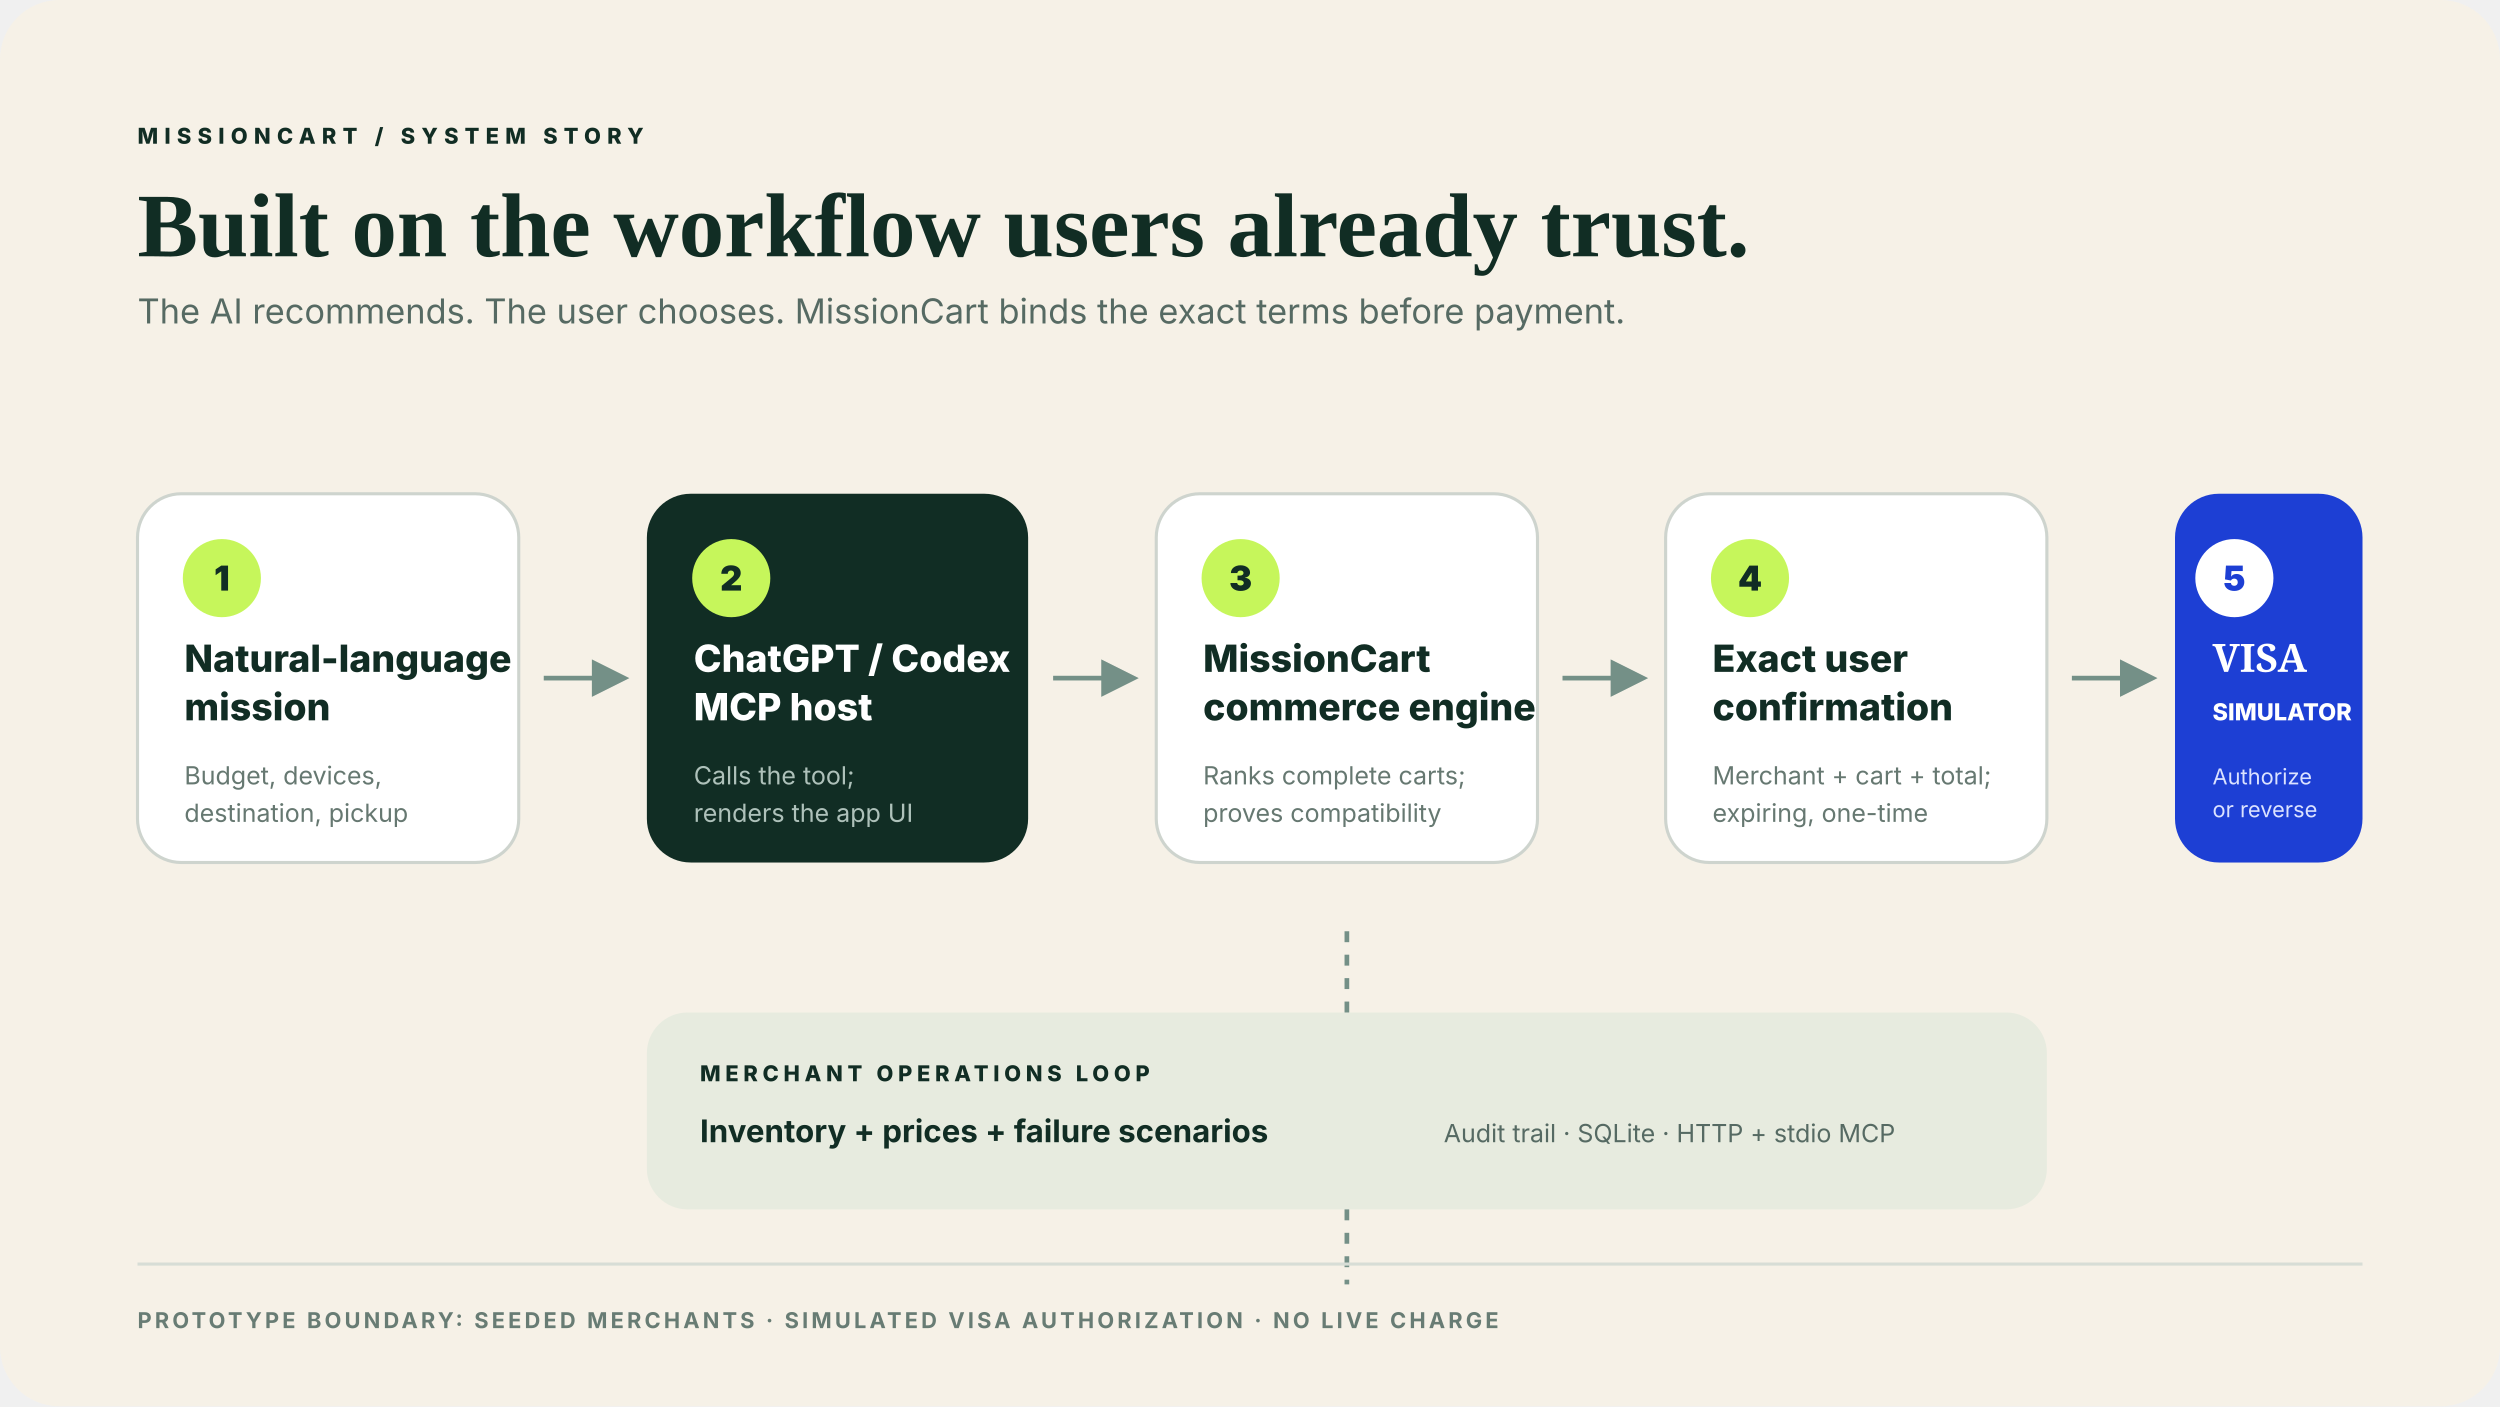
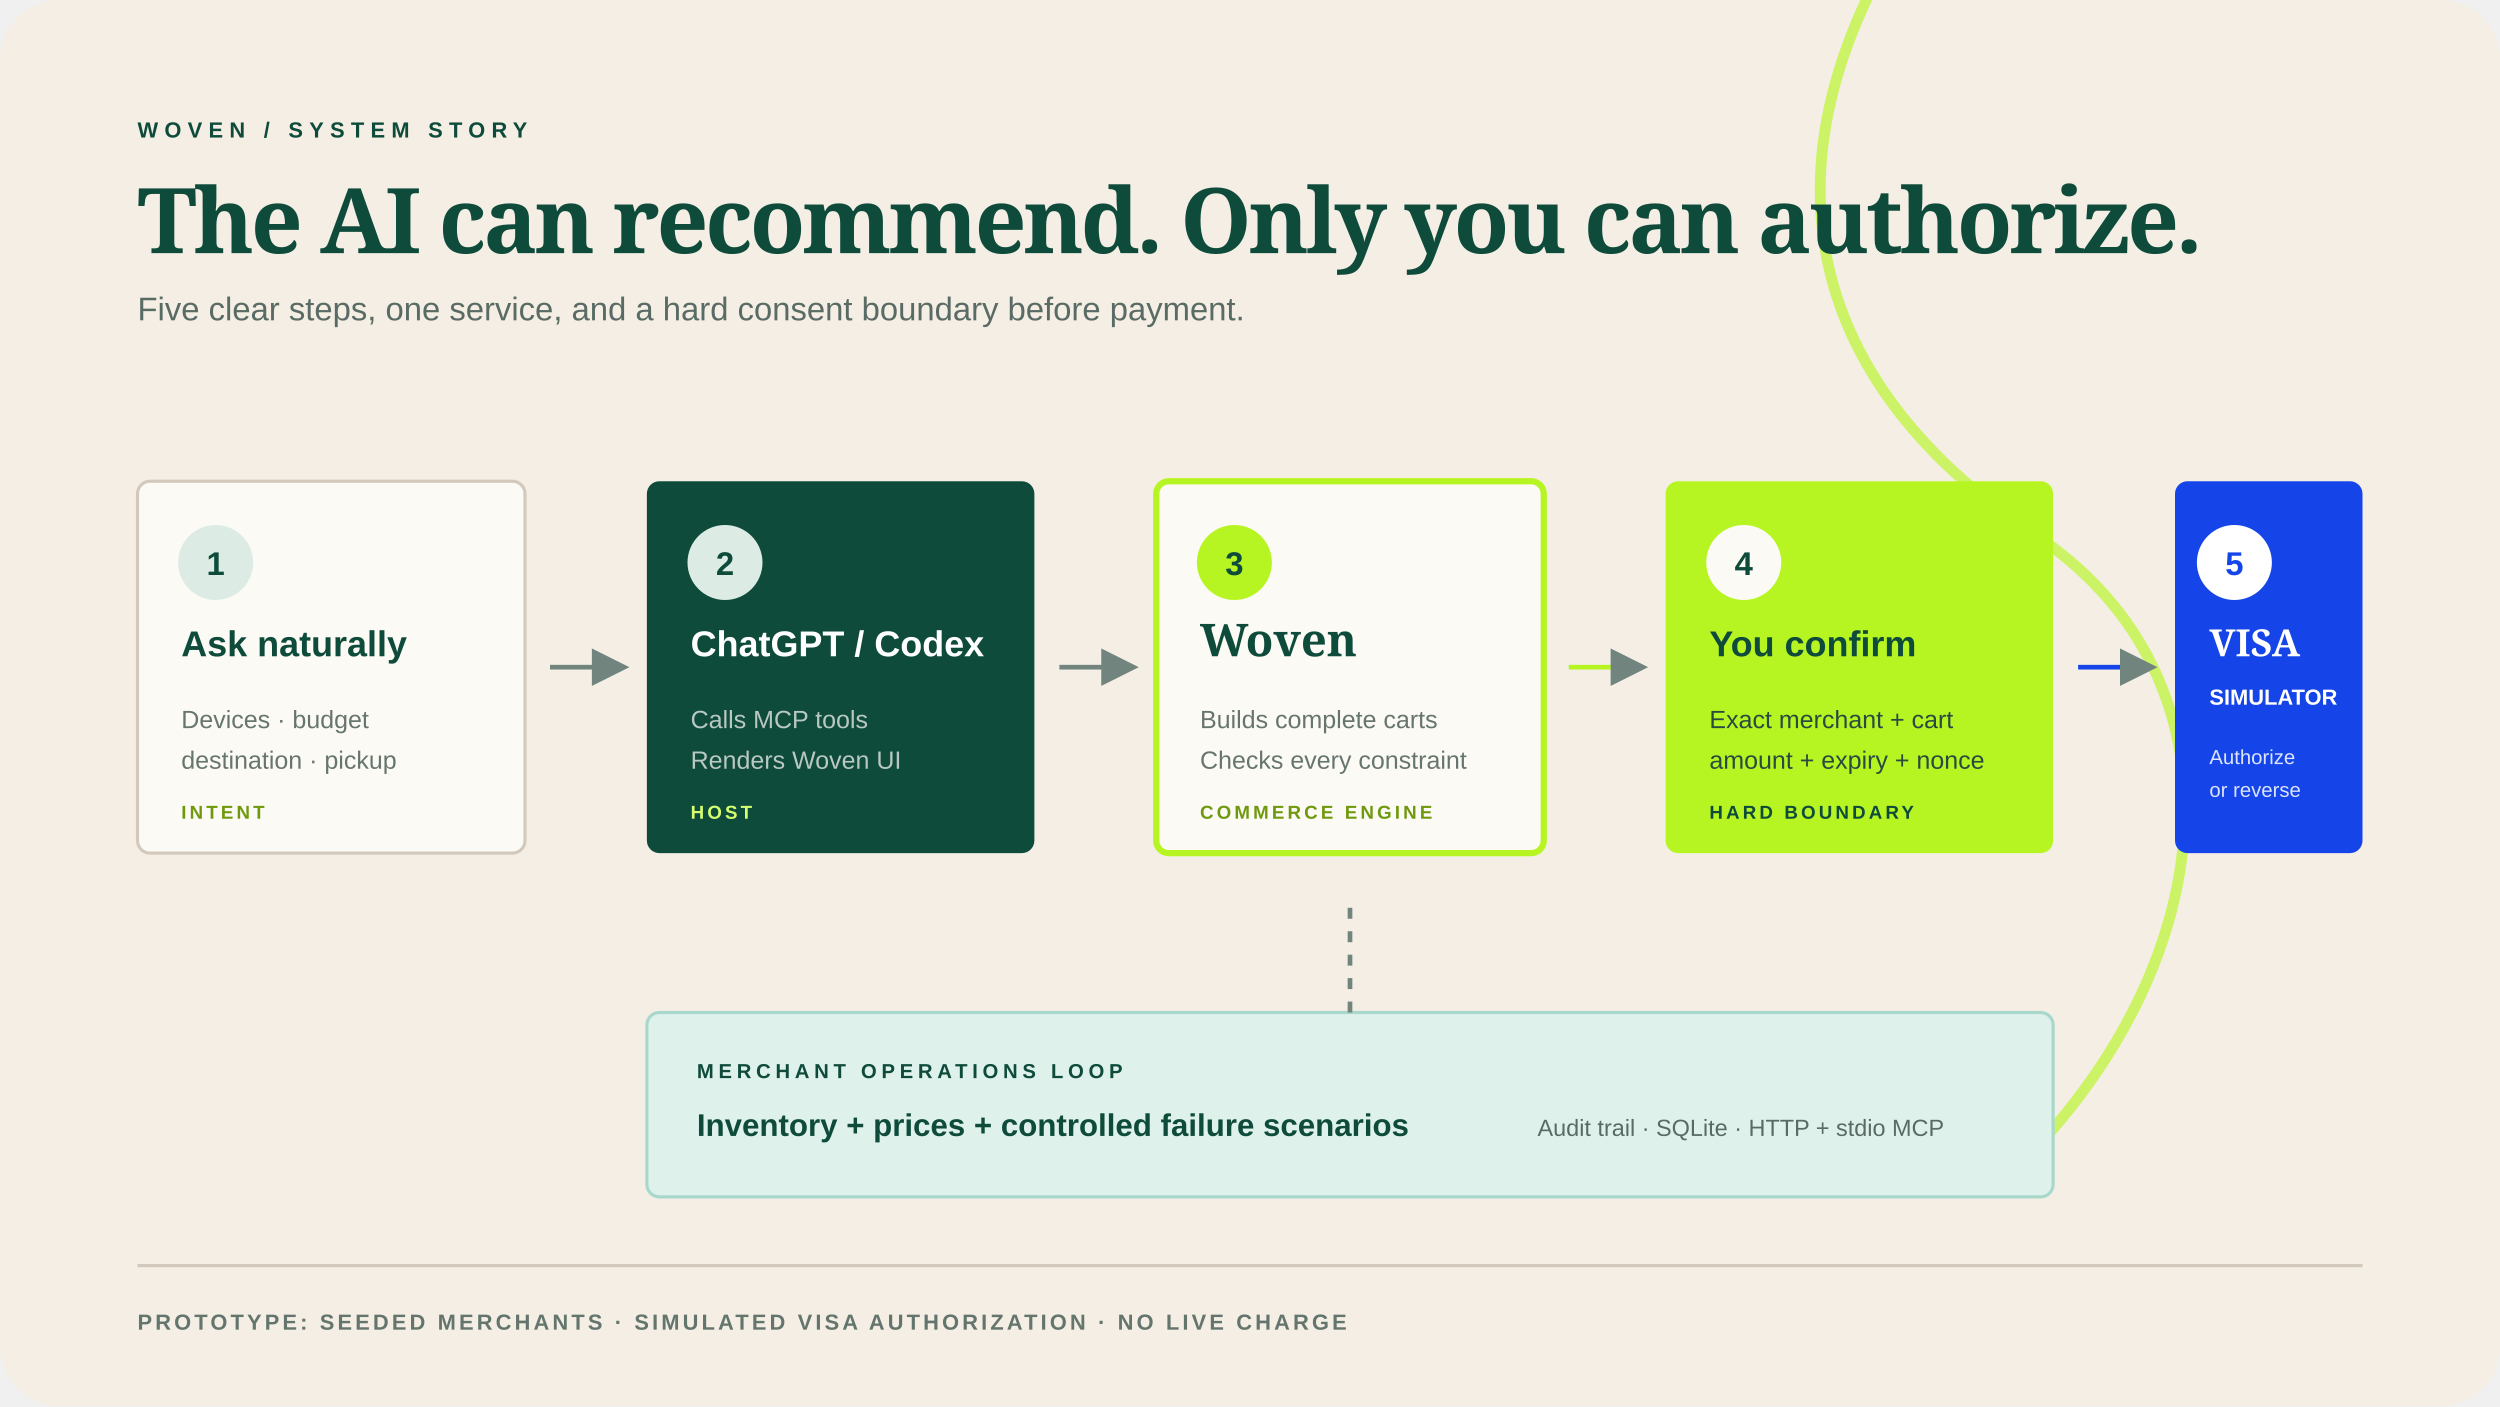
<svg xmlns="http://www.w3.org/2000/svg" viewBox="0 0 1600 900" role="img" aria-labelledby="title desc">
  <defs>
-     <marker id="arrow" viewBox="0 0 10 10" refX="8" refY="5" markerWidth="8" markerHeight="8" orient="auto-start-reverse">
-       <path d="M0 0 10 5 0 10Z" fill="#749087" />
+     <marker id="arrow" viewBox="0 0 10 10" refX="8" refY="5" markerWidth="8" markerHeight="8" orient="auto">
+       <path d="M0 0 10 5 0 10Z" fill="#71847d" />
    </marker>
  </defs>
-   <rect width="1600" height="900" rx="38" fill="#f6f1e7" />
-   <text x="88" y="92" fill="#112d24" font-family="Avenir Next, Inter, Arial, sans-serif" font-size="14" font-weight="800" letter-spacing="4">MISSIONCART / SYSTEM STORY</text>
-   <text x="88" y="164" fill="#112d24" font-family="Georgia, 'Times New Roman', serif" font-size="58" font-weight="700">Built on the workflow users already trust.</text>
-   <text x="88" y="207" fill="#566a63" font-family="Avenir Next, Inter, Arial, sans-serif" font-size="22">The AI recommends. The user chooses. MissionCart binds the exact terms before payment.</text>
-   <g font-family="Avenir Next, Inter, Arial, sans-serif">
-     <g transform="translate(88 316)">
-       <rect width="244" height="236" rx="28" fill="#fff" stroke="#ced4ce" stroke-width="2" />
-       <circle cx="54" cy="54" r="25" fill="#c6f65b" />
-       <text x="54" y="62" text-anchor="middle" fill="#112d24" font-size="22" font-weight="900">1</text>
-       <text x="30" y="114" fill="#112d24" font-size="24" font-weight="800">Natural-language</text>
-       <text x="30" y="145" fill="#112d24" font-size="24" font-weight="800">mission</text>
-       <text x="30" y="186" fill="#667871" font-size="16">Budget, devices,</text>
-       <text x="30" y="210" fill="#667871" font-size="16">destination, pickup</text>
+   <rect width="1600" height="900" rx="38" fill="#f4eee4" />
+   <path d="M1210-30c-90 158-38 286 92 372s124 254 8 385" fill="none" stroke="#b7f522" stroke-width="7" opacity=".65" />
+   <text x="88" y="88" fill="#0e4b3b" font-family="Avenir Next, Helvetica Neue, Arial, sans-serif" font-size="14" font-weight="800" letter-spacing="4">WOVEN / SYSTEM STORY</text>
+   <text x="88" y="162" fill="#0e4b3b" font-family="Iowan Old Style, Baskerville, Georgia, serif" font-size="58" font-weight="600" letter-spacing="-2">The AI can recommend. Only you can authorize.</text>
+   <text x="88" y="205" fill="#596b64" font-family="Avenir Next, Helvetica Neue, Arial, sans-serif" font-size="21">Five clear steps, one service, and a hard consent boundary before payment.</text>
+   <g font-family="Avenir Next, Helvetica Neue, Arial, sans-serif">
+     <g transform="translate(88 308)">
+       <rect width="248" height="238" rx="8" fill="#fcfaf5" stroke="#d2c9bc" stroke-width="2" />
+       <circle cx="50" cy="52" r="24" fill="#dcece5" />
+       <text x="50" y="60" text-anchor="middle" fill="#0e4b3b" font-size="21" font-weight="900">1</text>
+       <text x="28" y="112" fill="#0e4b3b" font-size="23" font-weight="800">Ask naturally</text>
+       <text x="28" y="158" fill="#67756f" font-size="16">Devices · budget</text>
+       <text x="28" y="184" fill="#67756f" font-size="16">destination · pickup</text>
+       <text x="28" y="216" fill="#6f990d" font-size="12" font-weight="800" letter-spacing="2">INTENT</text>
    </g>
-     <line x1="348" y1="434" x2="398" y2="434" stroke="#749087" stroke-width="3" marker-end="url(#arrow)" />
-     <g transform="translate(414 316)">
-       <rect width="244" height="236" rx="28" fill="#112d24" />
-       <circle cx="54" cy="54" r="25" fill="#c6f65b" />
-       <text x="54" y="62" text-anchor="middle" fill="#112d24" font-size="22" font-weight="900">2</text>
-       <text x="30" y="114" fill="#fff" font-size="24" font-weight="800">ChatGPT / Codex</text>
-       <text x="30" y="145" fill="#fff" font-size="24" font-weight="800">MCP host</text>
-       <text x="30" y="186" fill="#aec1ba" font-size="16">Calls the tool;</text>
-       <text x="30" y="210" fill="#aec1ba" font-size="16">renders the app UI</text>
+     <line x1="352" y1="427" x2="398" y2="427" stroke="#71847d" stroke-width="3" marker-end="url(#arrow)" />
+     <g transform="translate(414 308)">
+       <rect width="248" height="238" rx="8" fill="#0e4b3b" />
+       <circle cx="50" cy="52" r="24" fill="#dcece5" />
+       <text x="50" y="60" text-anchor="middle" fill="#0e4b3b" font-size="21" font-weight="900">2</text>
+       <text x="28" y="112" fill="#fff" font-size="23" font-weight="800">ChatGPT / Codex</text>
+       <text x="28" y="158" fill="#b9c8c2" font-size="16">Calls MCP tools</text>
+       <text x="28" y="184" fill="#b9c8c2" font-size="16">Renders Woven UI</text>
+       <text x="28" y="216" fill="#d6ff70" font-size="12" font-weight="800" letter-spacing="2">HOST</text>
    </g>
-     <line x1="674" y1="434" x2="724" y2="434" stroke="#749087" stroke-width="3" marker-end="url(#arrow)" />
-     <g transform="translate(740 316)">
-       <rect width="244" height="236" rx="28" fill="#fff" stroke="#ced4ce" stroke-width="2" />
-       <circle cx="54" cy="54" r="25" fill="#c6f65b" />
-       <text x="54" y="62" text-anchor="middle" fill="#112d24" font-size="22" font-weight="900">3</text>
-       <text x="30" y="114" fill="#112d24" font-size="24" font-weight="800">MissionCart</text>
-       <text x="30" y="145" fill="#112d24" font-size="24" font-weight="800">commerce engine</text>
-       <text x="30" y="186" fill="#667871" font-size="16">Ranks complete carts;</text>
-       <text x="30" y="210" fill="#667871" font-size="16">proves compatibility</text>
+     <line x1="678" y1="427" x2="724" y2="427" stroke="#71847d" stroke-width="3" marker-end="url(#arrow)" />
+     <g transform="translate(740 308)">
+       <rect width="248" height="238" rx="8" fill="#fcfaf5" stroke="#b7f522" stroke-width="4" />
+       <circle cx="50" cy="52" r="24" fill="#b7f522" />
+       <text x="50" y="60" text-anchor="middle" fill="#0e4b3b" font-size="21" font-weight="900">3</text>
+       <text x="28" y="112" fill="#0e4b3b" font-family="Iowan Old Style, Baskerville, Georgia, serif" font-size="29" font-weight="700">Woven</text>
+       <text x="28" y="158" fill="#67756f" font-size="16">Builds complete carts</text>
+       <text x="28" y="184" fill="#67756f" font-size="16">Checks every constraint</text>
+       <text x="28" y="216" fill="#6f990d" font-size="12" font-weight="800" letter-spacing="2">COMMERCE ENGINE</text>
    </g>
-     <line x1="1000" y1="434" x2="1050" y2="434" stroke="#749087" stroke-width="3" marker-end="url(#arrow)" />
-     <g transform="translate(1066 316)">
-       <rect width="244" height="236" rx="28" fill="#fff" stroke="#ced4ce" stroke-width="2" />
-       <circle cx="54" cy="54" r="25" fill="#c6f65b" />
-       <text x="54" y="62" text-anchor="middle" fill="#112d24" font-size="22" font-weight="900">4</text>
-       <text x="30" y="114" fill="#112d24" font-size="24" font-weight="800">Exact user</text>
-       <text x="30" y="145" fill="#112d24" font-size="24" font-weight="800">confirmation</text>
-       <text x="30" y="186" fill="#667871" font-size="16">Merchant + cart + total;</text>
-       <text x="30" y="210" fill="#667871" font-size="16">expiring, one-time</text>
+     <line x1="1004" y1="427" x2="1050" y2="427" stroke="#b7f522" stroke-width="3" marker-end="url(#arrow)" />
+     <g transform="translate(1066 308)">
+       <rect width="248" height="238" rx="8" fill="#b7f522" />
+       <circle cx="50" cy="52" r="24" fill="#fcfaf5" />
+       <text x="50" y="60" text-anchor="middle" fill="#0e4b3b" font-size="21" font-weight="900">4</text>
+       <text x="28" y="112" fill="#0e4b3b" font-size="23" font-weight="800">You confirm</text>
+       <text x="28" y="158" fill="#284b40" font-size="16">Exact merchant + cart</text>
+       <text x="28" y="184" fill="#284b40" font-size="16">amount + expiry + nonce</text>
+       <text x="28" y="216" fill="#0e4b3b" font-size="12" font-weight="800" letter-spacing="2">HARD BOUNDARY</text>
    </g>
-     <line x1="1326" y1="434" x2="1376" y2="434" stroke="#749087" stroke-width="3" marker-end="url(#arrow)" />
-     <g transform="translate(1392 316)">
-       <rect width="120" height="236" rx="28" fill="#1d3fd4" />
-       <circle cx="38" cy="54" r="25" fill="#fff" />
-       <text x="38" y="62" text-anchor="middle" fill="#1d3fd4" font-size="22" font-weight="900">5</text>
-       <text x="24" y="114" fill="#fff" font-family="Georgia, serif" font-size="25" font-weight="700">VISA</text>
-       <text x="24" y="145" fill="#fff" font-size="15" font-weight="800">SIMULATOR</text>
-       <text x="24" y="186" fill="#dbe2ff" font-size="14">Authorize</text>
-       <text x="24" y="207" fill="#dbe2ff" font-size="14">or reverse</text>
+     <line x1="1330" y1="427" x2="1376" y2="427" stroke="#1545e8" stroke-width="3" marker-end="url(#arrow)" />
+     <g transform="translate(1392 308)">
+       <rect width="120" height="238" rx="8" fill="#1545e8" />
+       <circle cx="38" cy="52" r="24" fill="#fff" />
+       <text x="38" y="60" text-anchor="middle" fill="#1545e8" font-size="21" font-weight="900">5</text>
+       <text x="22" y="112" fill="#fff" font-family="Georgia, serif" font-size="24" font-weight="700">VISA</text>
+       <text x="22" y="143" fill="#fff" font-size="14" font-weight="800">SIMULATOR</text>
+       <text x="22" y="181" fill="#dce4ff" font-size="13">Authorize</text>
+       <text x="22" y="202" fill="#dce4ff" font-size="13">or reverse</text>
    </g>
    <g transform="translate(414 648)">
-       <rect width="896" height="126" rx="26" fill="#e7ebdf" />
-       <text x="34" y="44" fill="#112d24" font-size="14" font-weight="800" letter-spacing="3">MERCHANT OPERATIONS LOOP</text>
-       <text x="34" y="83" fill="#112d24" font-size="20" font-weight="700">Inventory + prices + failure scenarios</text>
-       <text x="510" y="83" fill="#566a63" font-size="16">Audit trail · SQLite · HTTP + stdio MCP</text>
-       <path d="M448 0V-60M448 126v48" stroke="#749087" stroke-width="3" stroke-dasharray="7 8" />
+       <rect width="900" height="118" rx="8" fill="#dff1eb" stroke="#a7d8cb" stroke-width="2" />
+       <text x="32" y="42" fill="#0e4b3b" font-size="13" font-weight="800" letter-spacing="3">MERCHANT OPERATIONS LOOP</text>
+       <text x="32" y="79" fill="#0e4b3b" font-size="20" font-weight="700">Inventory + prices + controlled failure scenarios</text>
+       <text x="570" y="79" fill="#596b64" font-size="15">Audit trail · SQLite · HTTP + stdio MCP</text>
+       <path d="M450 0V-74" stroke="#71847d" stroke-width="3" stroke-dasharray="7 8" />
    </g>
  </g>
-   <rect x="88" y="808" width="1424" height="2" fill="#d7ddd6" />
-   <text x="88" y="850" fill="#687c74" font-family="Avenir Next, Inter, Arial, sans-serif" font-size="14" font-weight="700" letter-spacing="2">PROTOTYPE BOUNDARY: SEEDED MERCHANTS · SIMULATED VISA AUTHORIZATION · NO LIVE CHARGE</text>
+   <line x1="88" y1="810" x2="1512" y2="810" stroke="#d2c9bc" stroke-width="2" />
+   <text x="88" y="851" fill="#63756d" font-family="Avenir Next, Helvetica Neue, Arial, sans-serif" font-size="14" font-weight="700" letter-spacing="2">PROTOTYPE: SEEDED MERCHANTS · SIMULATED VISA AUTHORIZATION · NO LIVE CHARGE</text>
</svg>
